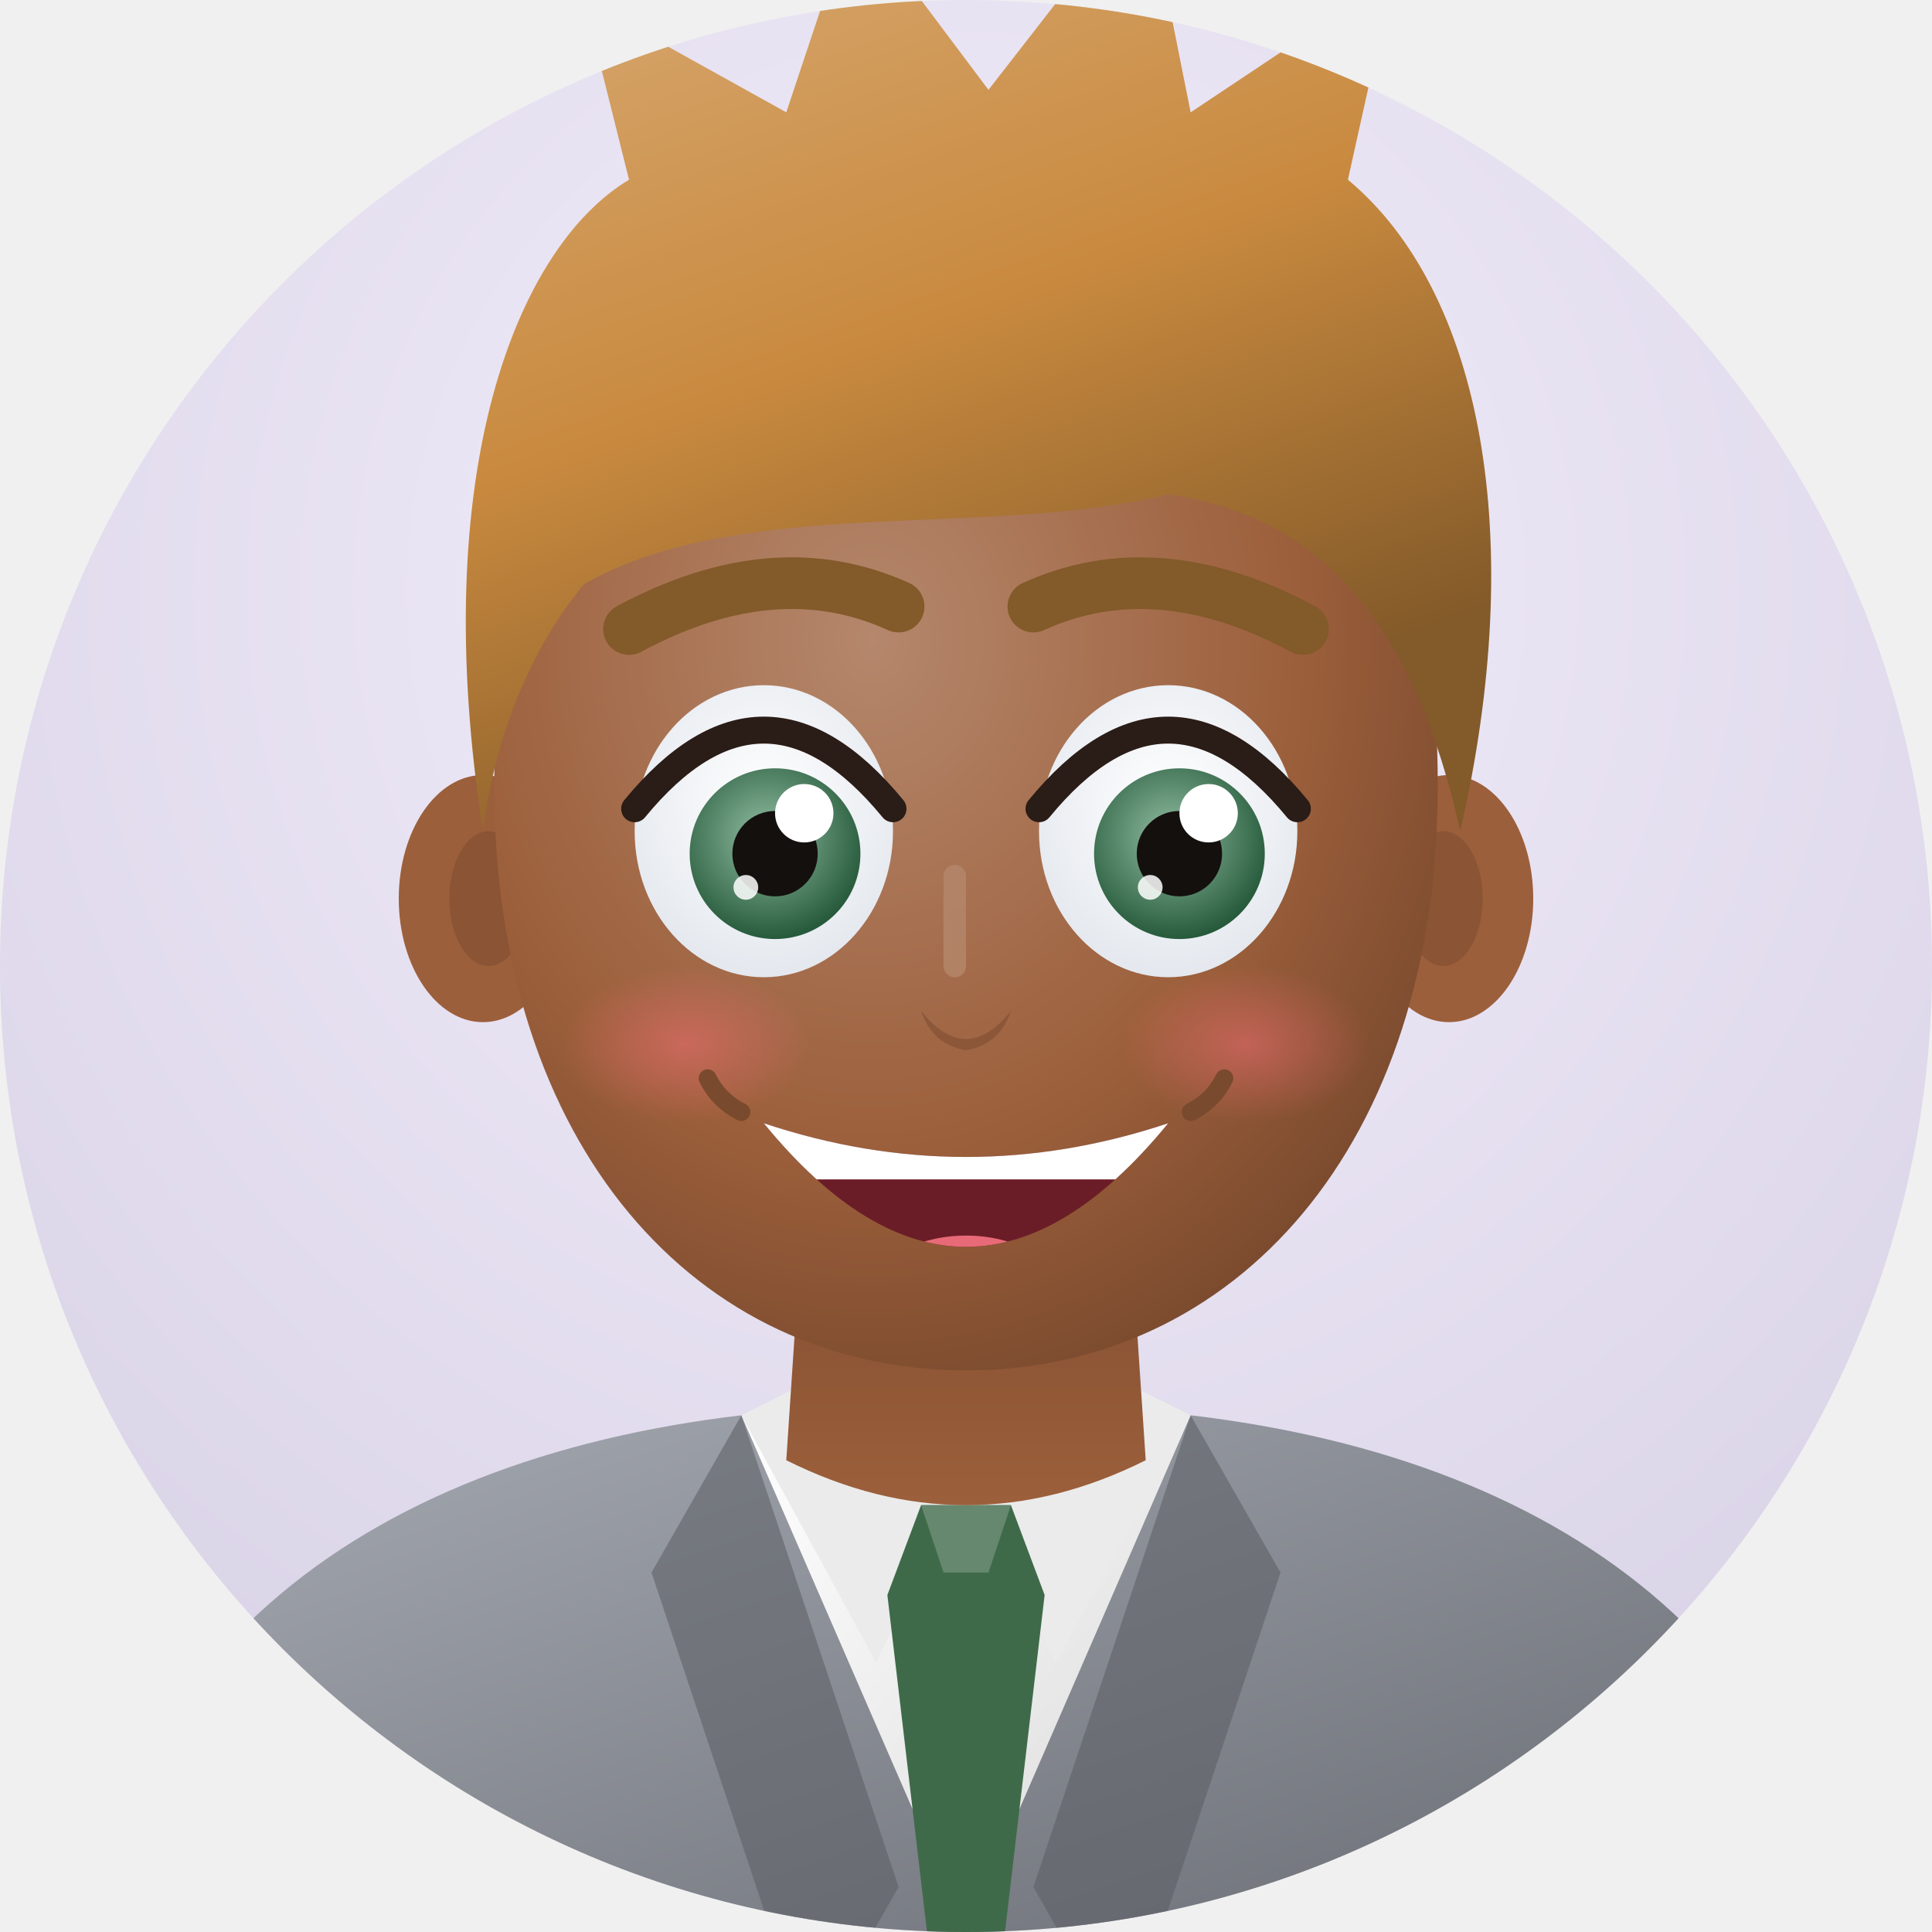
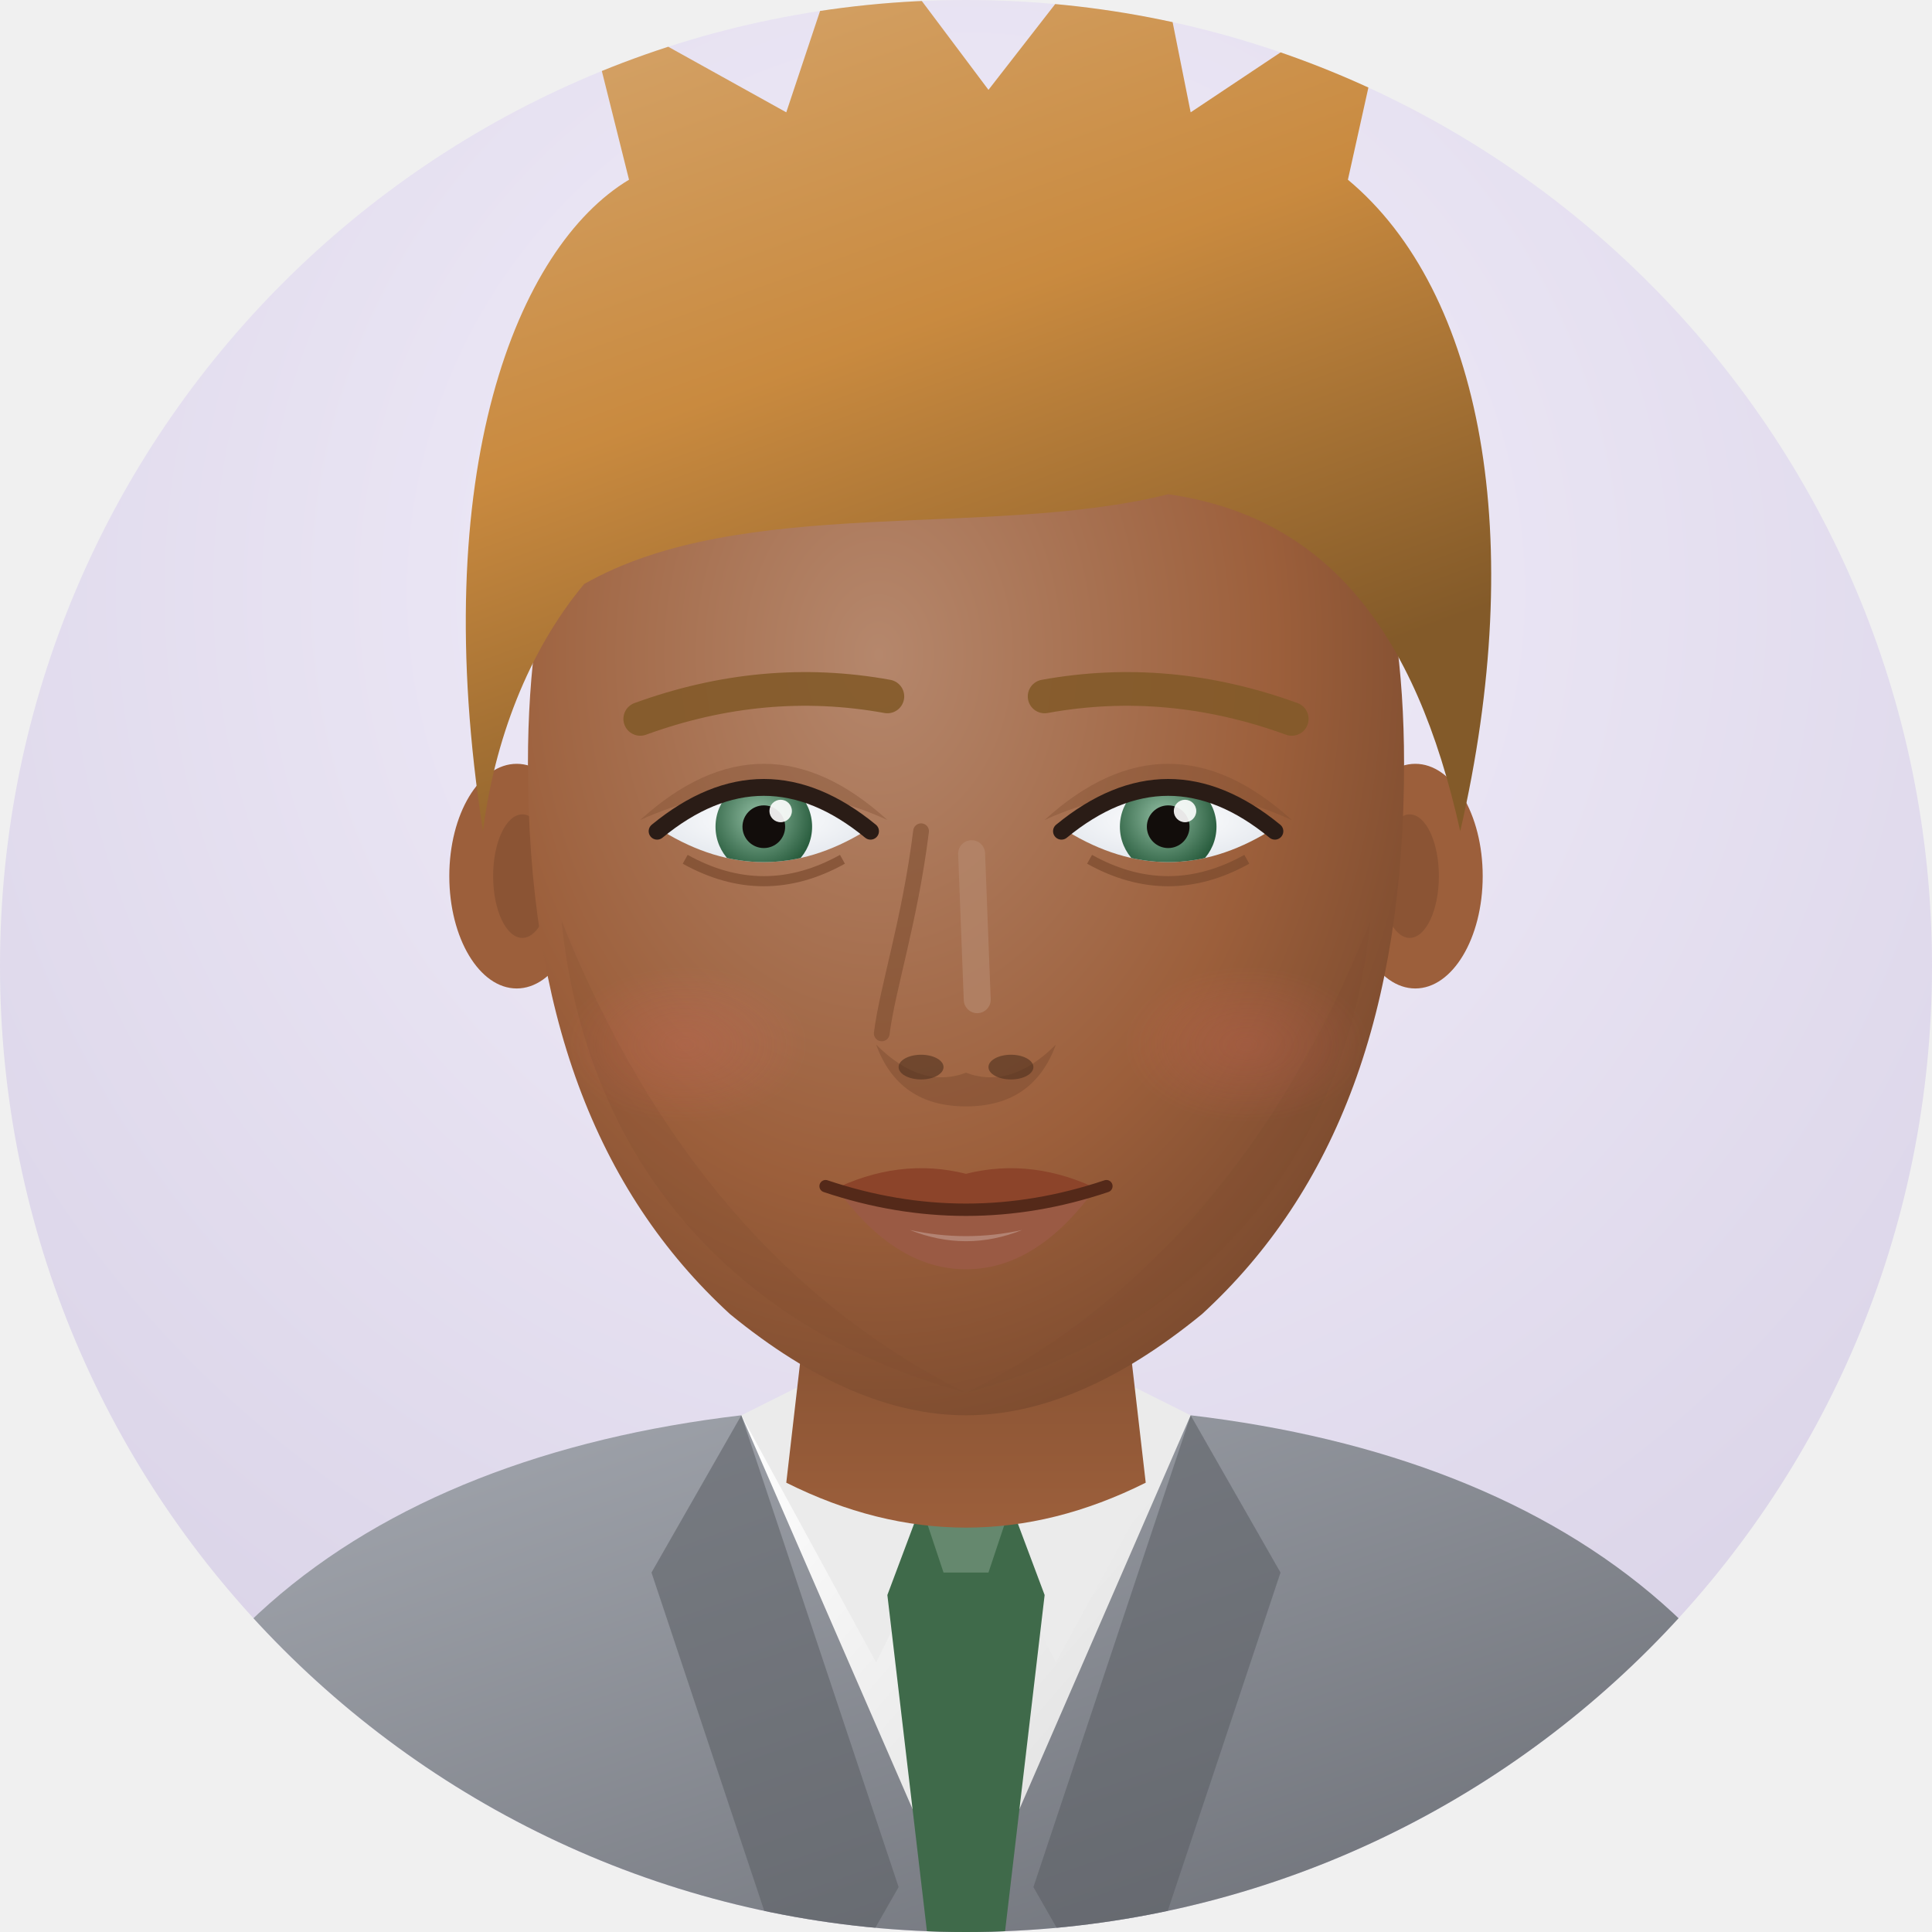
<svg xmlns="http://www.w3.org/2000/svg" viewBox="14 18 172 172" width="200" height="200">
  <defs>
    <radialGradient id="a39bg" cx="50%" cy="35%" r="75%">
      <stop offset="0" stop-color="#f3effb" />
      <stop offset="1" stop-color="#d4cde3" />
    </radialGradient>
    <radialGradient id="a39skin" cx="40%" cy="35%" r="70%">
      <stop offset="0" stop-color="#b5876c" />
      <stop offset=".65" stop-color="#9c5f3b" />
      <stop offset="1" stop-color="#7a4a2e" />
    </radialGradient>
    <linearGradient id="a39neck" x1="0" y1="0" x2="0" y2="1">
      <stop offset="0" stop-color="#7a4a2e" />
      <stop offset="1" stop-color="#9c5f3b" />
    </linearGradient>
    <linearGradient id="a39hair" x1="0" y1="0" x2=".4" y2="1">
      <stop offset="0" stop-color="#d9ad79" />
      <stop offset=".55" stop-color="#c98a3f" />
      <stop offset="1" stop-color="#835a29" />
    </linearGradient>
    <linearGradient id="a39jacket" x1="0" y1="0" x2="1" y2="1">
      <stop offset="0" stop-color="#a7abb3" />
      <stop offset="1" stop-color="#61646b" />
    </linearGradient>
    <linearGradient id="a39shirt" x1="0" y1="0" x2="1" y2="1">
      <stop offset="0" stop-color="#ffffff" />
      <stop offset="1" stop-color="#d9d9d9" />
    </linearGradient>
    <radialGradient id="a39iris" cx="45%" cy="40%" r="60%">
      <stop offset="0" stop-color="#93bfa4" />
      <stop offset="1" stop-color="#265a3b" />
    </radialGradient>
    <radialGradient id="a39blush" cx="50%" cy="50%" r="50%">
-       <stop offset="0" stop-color="#ff6f7d" stop-opacity=".45" />
+       <stop offset="0" stop-color="#e86a6a" stop-opacity=".18" />
      <stop offset="1" stop-color="#ff6f7d" stop-opacity="0" />
    </radialGradient>
    <radialGradient id="a39eyew" cx="50%" cy="40%" r="60%">
      <stop offset="0" stop-color="#ffffff" />
      <stop offset="1" stop-color="#e4e8ee" />
    </radialGradient>
    <clipPath id="a39c">
      <circle cx="100" cy="104" r="86" />
    </clipPath>
    <clipPath id="a39m">
      <path d="M82 118 Q100 140 118 118 Q100 124 82 118Z" />
    </clipPath>
  </defs>
  <g clip-path="url(#a39c)">
    <rect width="200" height="200" fill="url(#a39bg)" />
    <path fill="url(#a39jacket)" d="M20 200 C22 166 46 148 80 144 L120 144 C154 148 178 166 180 200Z" />
    <path fill="url(#a39shirt)" d="M80 144 L100 190 L120 144Z" />
    <path fill="#ebebeb" d="M80 144 L92 166 L100 150 L108 166 L120 144 L112 140 L100 152 L88 140Z" />
    <path fill="#3f6a4a" d="M96 152 L104 152 L107 160 L103 194 L97 194 L93 160Z" />
    <path fill="#65886e" d="M96 152 L104 152 L102 158 L98 158Z" />
    <path fill="#5a5d63" d="M80 144 L94 186 L86 200 L72 158Z" opacity=".55" />
    <path fill="#5a5d63" d="M120 144 L106 186 L114 200 L128 158Z" opacity=".55" />
-     <path fill="url(#a39neck)" d="M86 118 L114 118 L116 148 Q100 156 84 148Z" />
-     <ellipse cx="57" cy="98" rx="7.5" ry="11" fill="#9c5f3b" />
-     <ellipse cx="143" cy="98" rx="7.5" ry="11" fill="#9c5f3b" />
-     <ellipse cx="57.5" cy="98" rx="3.5" ry="6" fill="#7a4a2e" opacity=".5" />
-     <ellipse cx="142.5" cy="98" rx="3.5" ry="6" fill="#7a4a2e" opacity=".5" />
-     <path fill="url(#a39skin)" d="M58 88 C58 52 76 40 100 40 C124 40 142 52 142 88 C142 120 124 140 100 140 C76 140 58 120 58 88Z" />
+     <path fill="url(#a39neck)" d="M87 124 L113 124 L116 150 Q100 158 84 150Z" />
+     <ellipse cx="60" cy="96" rx="6" ry="10" fill="#9c5f3b" />
+     <ellipse cx="140" cy="96" rx="6" ry="10" fill="#9c5f3b" />
+     <ellipse cx="60.5" cy="96" rx="2.6" ry="5.5" fill="#7a4a2e" opacity=".5" />
+     <ellipse cx="139.5" cy="96" rx="2.6" ry="5.5" fill="#7a4a2e" opacity=".5" />
+     <path fill="url(#a39skin)" d="M61 86 C61 52 78 40 100 40 C122 40 139 52 139 86 C139 108 133 124 121 135 Q110 144 100 144 Q90 144 79 135 C67 124 61 108 61 86Z" />
+     <path fill="#7a4a2e" opacity=".18" d="M64 100 C66 120 78 136 100 142 C84 134 72 120 64 100Z M136 100 C134 120 122 136 100 142 C116 134 128 120 136 100Z" />
    <ellipse cx="75" cy="111" rx="11" ry="7" fill="url(#a39blush)" />
    <ellipse cx="125" cy="111" rx="11" ry="7" fill="url(#a39blush)" />
-     <ellipse cx="82" cy="92" rx="11.5" ry="13" fill="url(#a39eyew)" />
-     <circle cx="83" cy="94" r="7.6" fill="url(#a39iris)" />
-     <circle cx="83" cy="94" r="3.8" fill="#14100e" />
-     <circle cx="85.6" cy="90.4" r="2.6" fill="#ffffff" />
-     <circle cx="80.4" cy="97" r="1.1" fill="#ffffff" opacity=".85" />
-     <path fill="none" stroke="#2a1c16" stroke-width="2.4" stroke-linecap="round" d="M70.5 90 Q82 76 93.5 90" />
-     <ellipse cx="118" cy="92" rx="11.5" ry="13" fill="url(#a39eyew)" />
-     <circle cx="119" cy="94" r="7.6" fill="url(#a39iris)" />
-     <circle cx="119" cy="94" r="3.8" fill="#14100e" />
-     <circle cx="121.6" cy="90.4" r="2.6" fill="#ffffff" />
-     <circle cx="116.4" cy="97" r="1.1" fill="#ffffff" opacity=".85" />
-     <path fill="none" stroke="#2a1c16" stroke-width="2.4" stroke-linecap="round" d="M106.5 90 Q118 76 129.5 90" />
-     <path fill="none" stroke="#835a29" stroke-width="4.6" stroke-linecap="round" d="M70 74 Q83 67 94 72" />
-     <path fill="none" stroke="#835a29" stroke-width="4.6" stroke-linecap="round" d="M106 72 Q117 67 130 74" />
-     <path fill="#7a4a2e" opacity=".55" d="M96 108 Q100 113 104 108 Q103 111 100 111.5 Q97 111 96 108Z" />
-     <path fill="none" stroke="#b5876c" stroke-width="2" stroke-linecap="round" opacity=".8" d="M99 96 L99 104" />
-     <path fill="#6b1d27" d="M82 118 Q100 140 118 118 Q100 124 82 118Z" />
-     <g clip-path="url(#a39m)">
-       <rect x="80" y="116" width="40" height="7" fill="#ffffff" />
-       <ellipse cx="100" cy="134" rx="9" ry="6" fill="#e86a78" />
+     <path fill="#7a4a2e" opacity=".35" d="M71 91 Q82 81 93 91 Q82 86 71 91Z" />
+     <path fill="url(#a39eyew)" d="M73 92 Q82 85 91 92 Q82 97.5 73 92Z" />
+     <clipPath id="a39e82">
+       <path d="M73 92 Q82 85 91 92 Q82 97.5 73 92Z" />
+     </clipPath>
+     <g clip-path="url(#a39e82)">
+       <circle cx="82" cy="91.6" r="4.3" fill="url(#a39iris)" />
+       <circle cx="82" cy="91.6" r="1.9" fill="#120d0b" />
+       <circle cx="83.5" cy="90.2" r="1" fill="#ffffff" opacity=".9" />
    </g>
-     <path fill="none" stroke="#7a4a2e" stroke-width="1.6" stroke-linecap="round" d="M80 117 Q78 116 77 114 M120 117 Q122 116 123 114" />
+     <path fill="none" stroke="#2a1c16" stroke-width="1.5" stroke-linecap="round" d="M72.5 92 Q82 84.2 91.5 92" />
+     <path fill="none" stroke="#7a4a2e" stroke-width=".9" opacity=".7" d="M75 94.5 Q82 98.4 89 94.5" />
+     <path fill="#7a4a2e" opacity=".35" d="M107 91 Q118 81 129 91 Q118 86 107 91Z" />
+     <path fill="url(#a39eyew)" d="M109 92 Q118 85 127 92 Q118 97.5 109 92Z" />
+     <clipPath id="a39e118">
+       <path d="M109 92 Q118 85 127 92 Q118 97.5 109 92Z" />
+     </clipPath>
+     <g clip-path="url(#a39e118)">
+       <circle cx="118" cy="91.6" r="4.3" fill="url(#a39iris)" />
+       <circle cx="118" cy="91.6" r="1.9" fill="#120d0b" />
+       <circle cx="119.5" cy="90.2" r="1" fill="#ffffff" opacity=".9" />
+     </g>
+     <path fill="none" stroke="#2a1c16" stroke-width="1.5" stroke-linecap="round" d="M108.5 92 Q118 84.2 127.5 92" />
+     <path fill="none" stroke="#7a4a2e" stroke-width=".9" opacity=".7" d="M111 94.5 Q118 98.4 125 94.5" />
+     <path fill="none" stroke="#835a29" stroke-width="3" stroke-linecap="round" opacity=".9" d="M71 82 Q82 78 93 80" />
+     <path fill="none" stroke="#835a29" stroke-width="3" stroke-linecap="round" opacity=".9" d="M107 80 Q118 78 129 82" />
+     <path fill="none" stroke="#7a4a2e" stroke-width="1.4" stroke-linecap="round" opacity=".55" d="M96 92 C95 100 93 106 92.5 110" />
+     <path fill="none" stroke="#b5876c" stroke-width="2.4" stroke-linecap="round" opacity=".7" d="M100.5 94 L101 107" />
+     <path fill="#7a4a2e" opacity=".45" d="M92 111 Q96 115 100 113.5 Q104 115 108 111 Q106 116.5 100 116.5 Q94 116.5 92 111Z" />
+     <ellipse cx="96" cy="113" rx="2" ry="1.1" fill="#4e301e" opacity=".6" />
+     <ellipse cx="104" cy="113" rx="2" ry="1.1" fill="#4e301e" opacity=".6" />
+     <path fill="#8c442a" d="M88 124 Q94 121 100 122.5 Q106 121 112 124 Q106 125.5 100 125.5 Q94 125.5 88 124Z" />
+     <path fill="#9a5a44" d="M89 124.5 Q100 126.5 111 124.5 Q106 131 100 131 Q94 131 89 124.5Z" />
+     <path fill="#ffffff" opacity=".25" d="M95 127.5 Q100 129.5 105 127.5 Q100 128.6 95 127.5Z" />
+     <path fill="none" stroke="#542919" stroke-width="1.1" stroke-linecap="round" d="M87.5 123.6 Q100 127.8 112.5 123.6" />
    <path fill="url(#a39hair)" d="M57 92 C52 60 60 40 70 34 L66 18 L84 28 L90 10 L102 26 L116 8 L120 28 L138 16 L134 34 C146 44 150 66 144 92 C140 74 132 64 118 62 C102 66 80 62 66 70 C61 76 58 84 57 92Z" />
  </g>
</svg>
